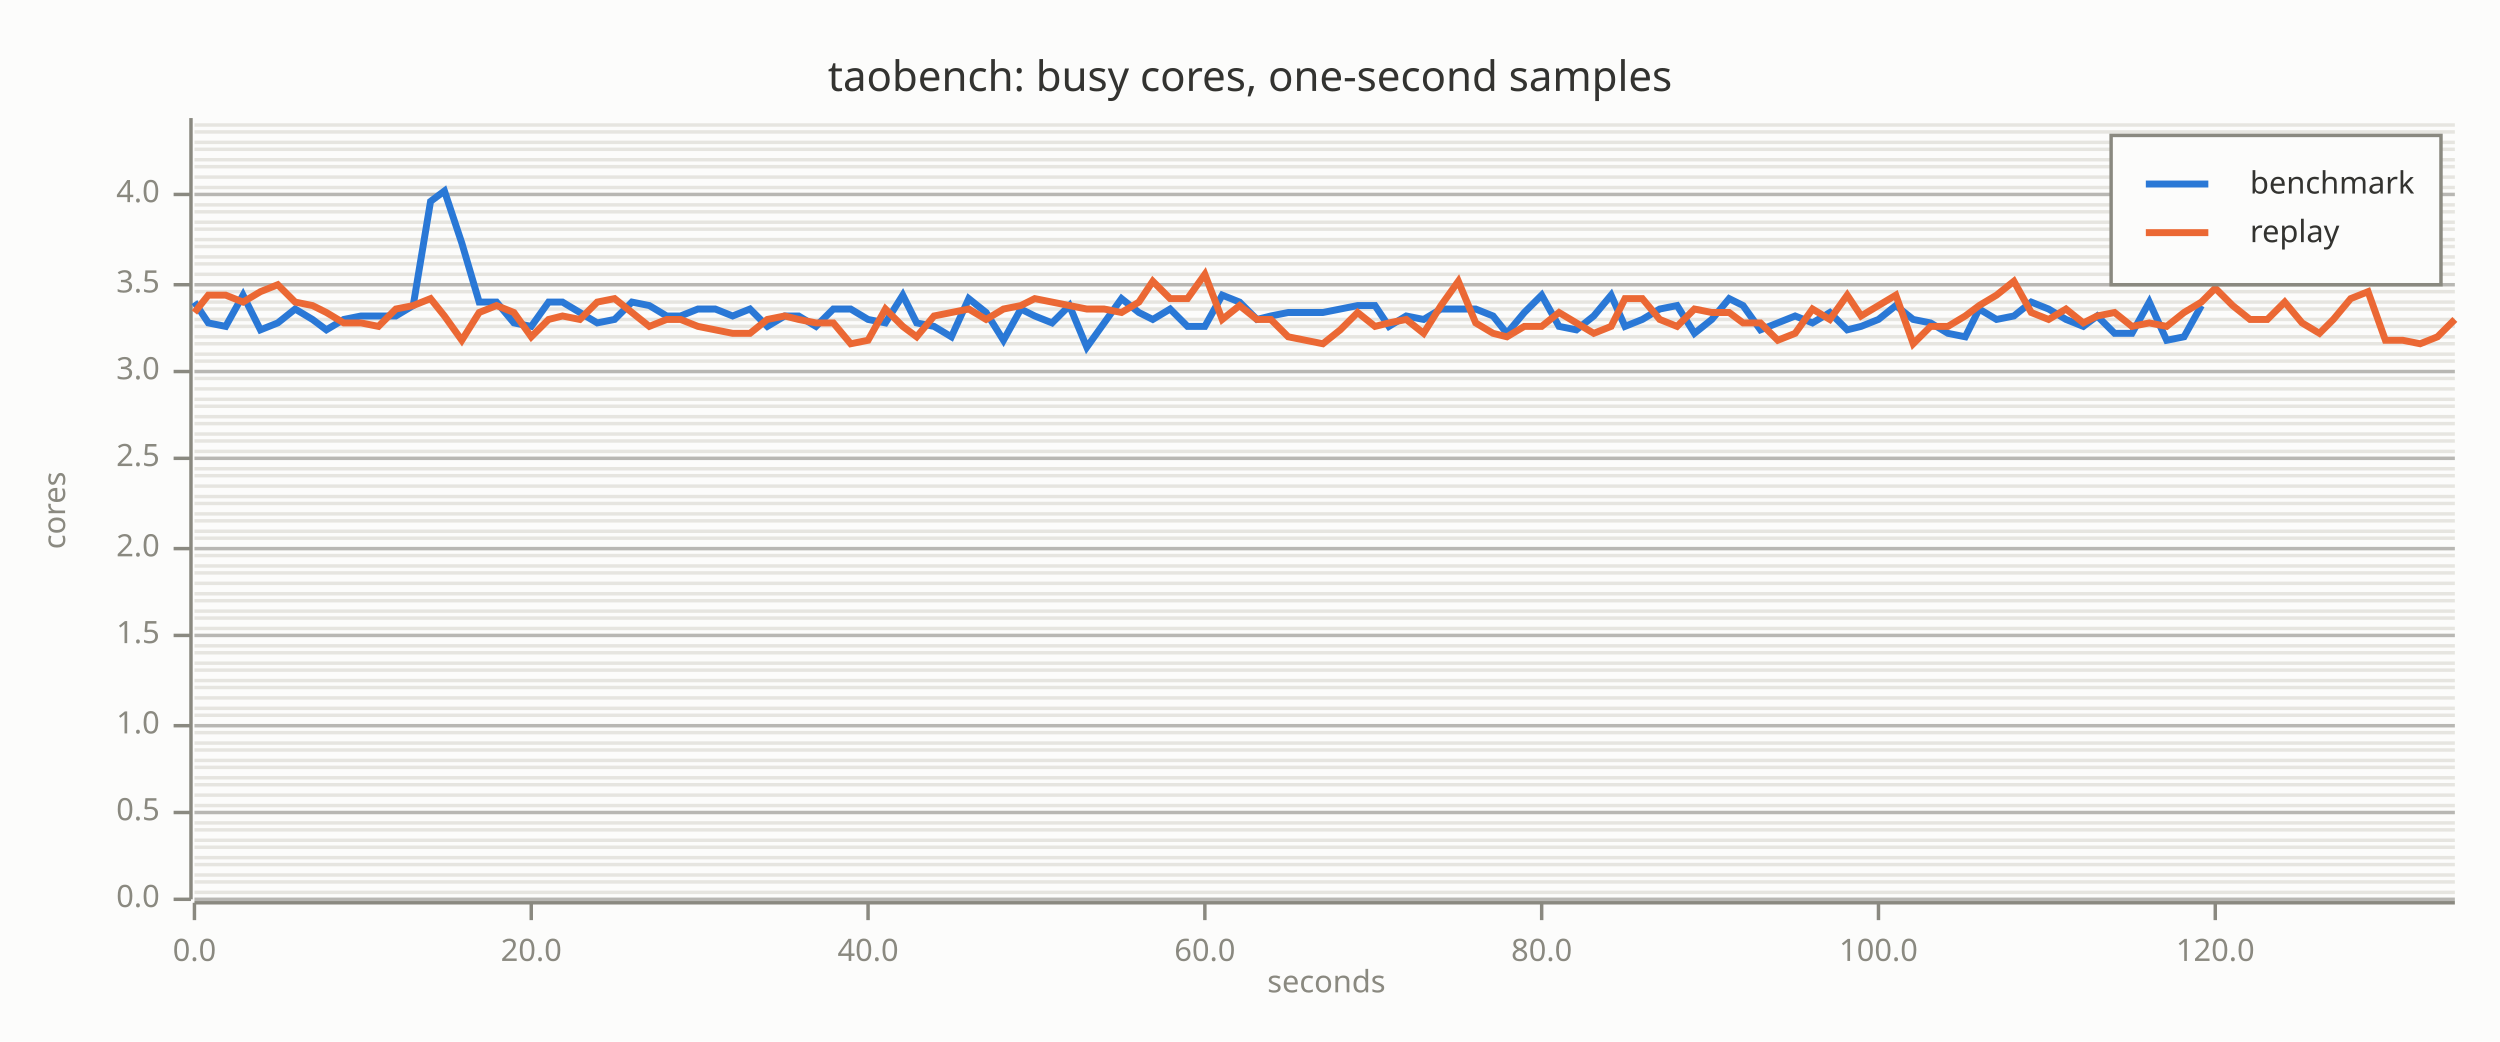
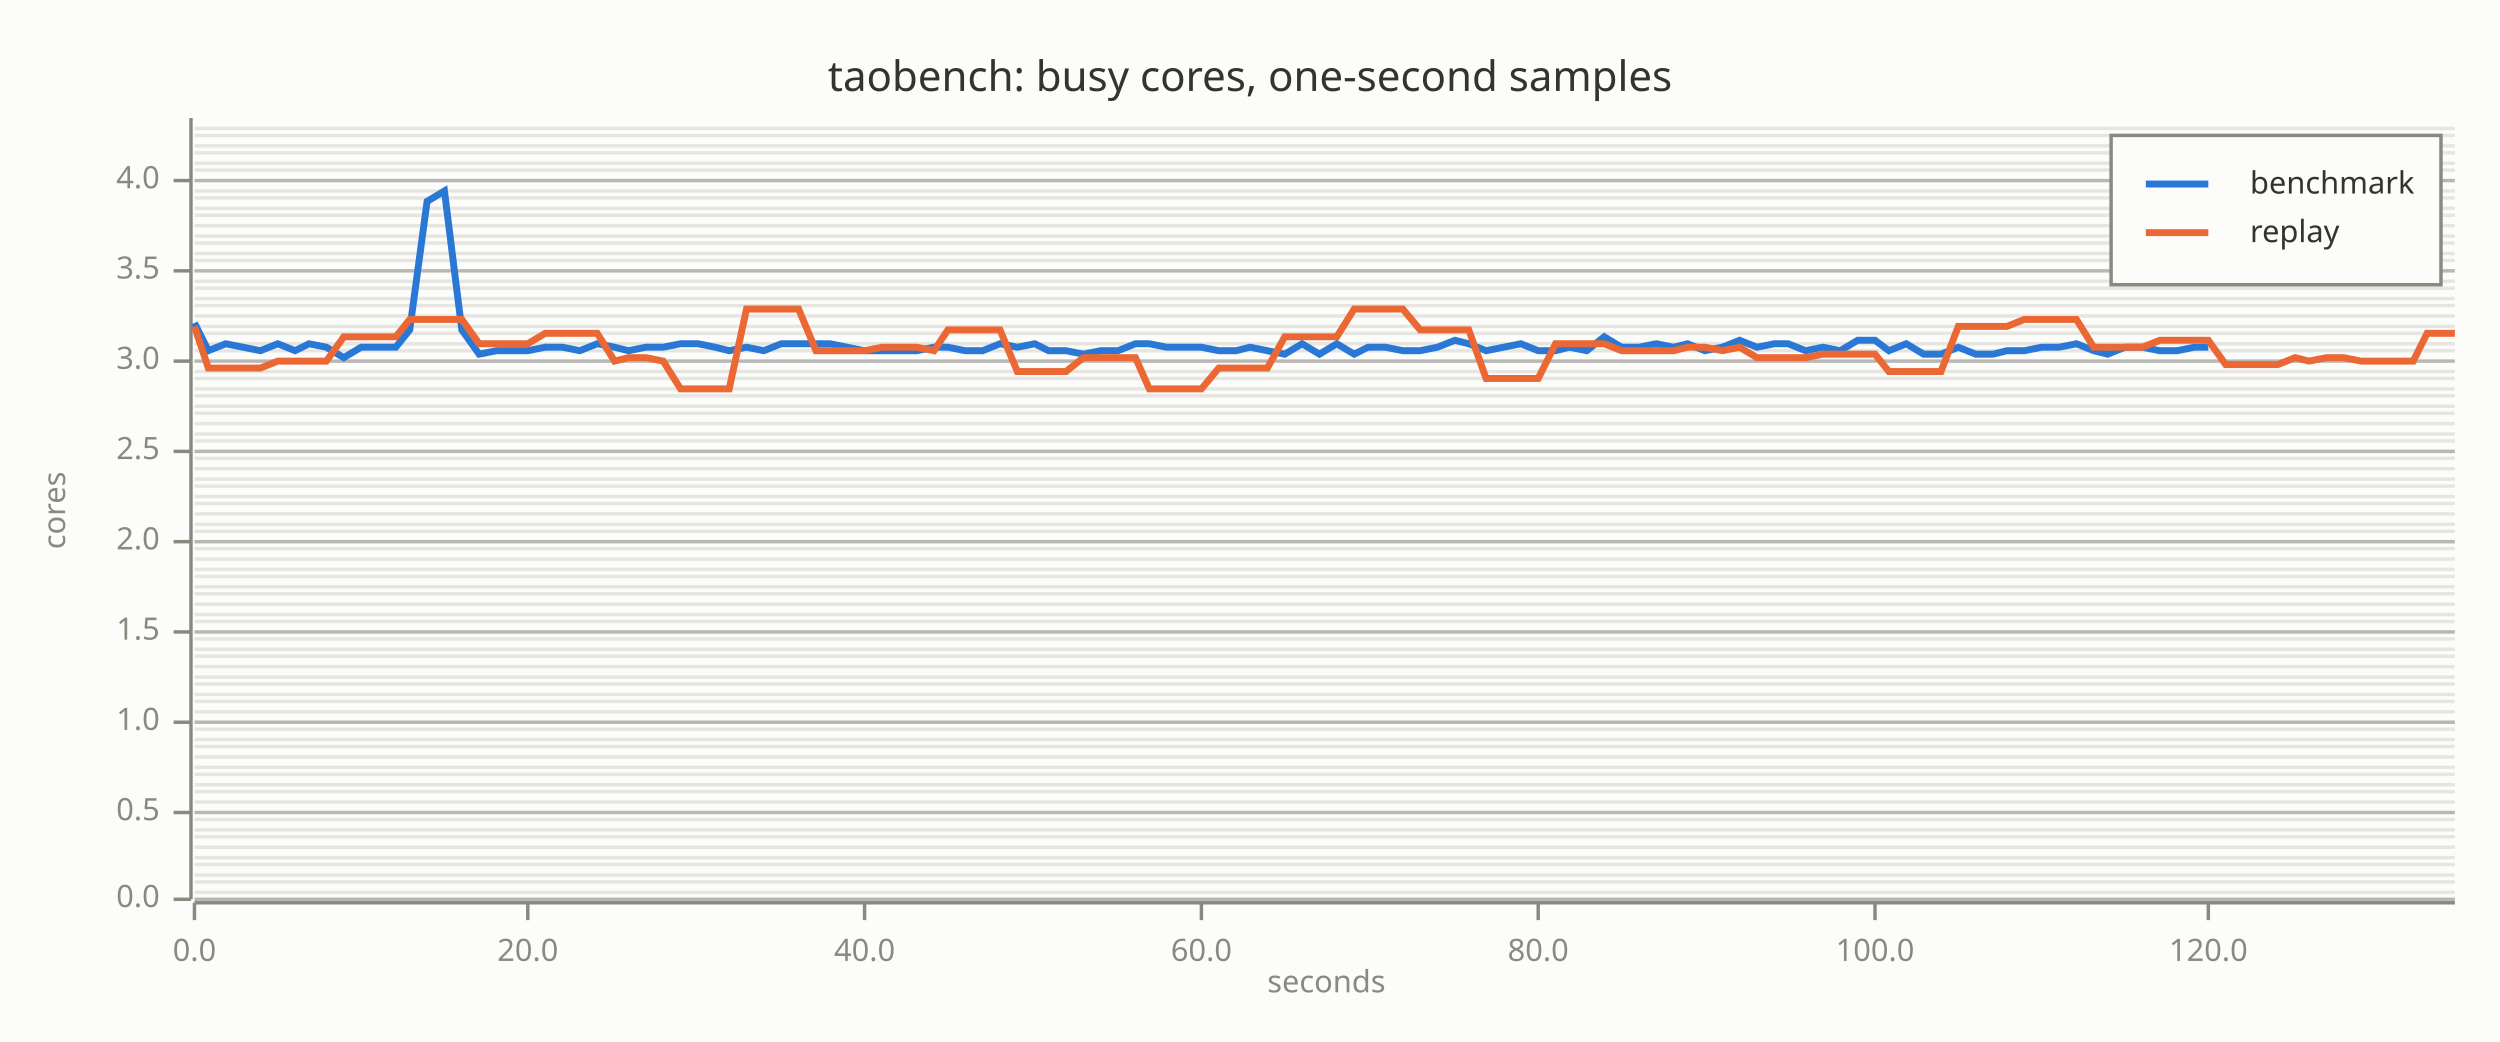
<svg xmlns="http://www.w3.org/2000/svg" width="720" height="300" viewBox="0 0 720 300">
  <rect x="0" y="0" width="720" height="300" opacity="1" fill="#FCFCFB" stroke="none" />
  <text x="360" y="17" dy="0.76em" text-anchor="middle" font-family="sans-serif" font-size="12.097" opacity="1" fill="#333330">
taobench: busy cores, one-second samples
</text>
  <line opacity="1" stroke="#E6E5E0" stroke-width="1" x1="56" y1="259" x2="707" y2="259" />
  <line opacity="1" stroke="#E6E5E0" stroke-width="1" x1="56" y1="257" x2="707" y2="257" />
  <line opacity="1" stroke="#E6E5E0" stroke-width="1" x1="56" y1="254" x2="707" y2="254" />
  <line opacity="1" stroke="#E6E5E0" stroke-width="1" x1="56" y1="252" x2="707" y2="252" />
  <line opacity="1" stroke="#E6E5E0" stroke-width="1" x1="56" y1="249" x2="707" y2="249" />
  <line opacity="1" stroke="#E6E5E0" stroke-width="1" x1="56" y1="247" x2="707" y2="247" />
  <line opacity="1" stroke="#E6E5E0" stroke-width="1" x1="56" y1="244" x2="707" y2="244" />
-   <line opacity="1" stroke="#E6E5E0" stroke-width="1" x1="56" y1="242" x2="707" y2="242" />
+   <line opacity="1" stroke="#E6E5E0" stroke-width="1" x1="56" y1="241" x2="707" y2="241" />
  <line opacity="1" stroke="#E6E5E0" stroke-width="1" x1="56" y1="239" x2="707" y2="239" />
-   <line opacity="1" stroke="#E6E5E0" stroke-width="1" x1="56" y1="237" x2="707" y2="237" />
+   <line opacity="1" stroke="#E6E5E0" stroke-width="1" x1="56" y1="236" x2="707" y2="236" />
  <line opacity="1" stroke="#E6E5E0" stroke-width="1" x1="56" y1="234" x2="707" y2="234" />
-   <line opacity="1" stroke="#E6E5E0" stroke-width="1" x1="56" y1="232" x2="707" y2="232" />
-   <line opacity="1" stroke="#E6E5E0" stroke-width="1" x1="56" y1="229" x2="707" y2="229" />
+   <line opacity="1" stroke="#E6E5E0" stroke-width="1" x1="56" y1="231" x2="707" y2="231" />
+   <line opacity="1" stroke="#E6E5E0" stroke-width="1" x1="56" y1="228" x2="707" y2="228" />
  <line opacity="1" stroke="#E6E5E0" stroke-width="1" x1="56" y1="226" x2="707" y2="226" />
-   <line opacity="1" stroke="#E6E5E0" stroke-width="1" x1="56" y1="224" x2="707" y2="224" />
+   <line opacity="1" stroke="#E6E5E0" stroke-width="1" x1="56" y1="223" x2="707" y2="223" />
  <line opacity="1" stroke="#E6E5E0" stroke-width="1" x1="56" y1="221" x2="707" y2="221" />
-   <line opacity="1" stroke="#E6E5E0" stroke-width="1" x1="56" y1="219" x2="707" y2="219" />
-   <line opacity="1" stroke="#E6E5E0" stroke-width="1" x1="56" y1="216" x2="707" y2="216" />
-   <line opacity="1" stroke="#E6E5E0" stroke-width="1" x1="56" y1="214" x2="707" y2="214" />
-   <line opacity="1" stroke="#E6E5E0" stroke-width="1" x1="56" y1="211" x2="707" y2="211" />
-   <line opacity="1" stroke="#E6E5E0" stroke-width="1" x1="56" y1="209" x2="707" y2="209" />
-   <line opacity="1" stroke="#E6E5E0" stroke-width="1" x1="56" y1="206" x2="707" y2="206" />
-   <line opacity="1" stroke="#E6E5E0" stroke-width="1" x1="56" y1="204" x2="707" y2="204" />
-   <line opacity="1" stroke="#E6E5E0" stroke-width="1" x1="56" y1="201" x2="707" y2="201" />
-   <line opacity="1" stroke="#E6E5E0" stroke-width="1" x1="56" y1="198" x2="707" y2="198" />
-   <line opacity="1" stroke="#E6E5E0" stroke-width="1" x1="56" y1="196" x2="707" y2="196" />
-   <line opacity="1" stroke="#E6E5E0" stroke-width="1" x1="56" y1="193" x2="707" y2="193" />
-   <line opacity="1" stroke="#E6E5E0" stroke-width="1" x1="56" y1="191" x2="707" y2="191" />
-   <line opacity="1" stroke="#E6E5E0" stroke-width="1" x1="56" y1="188" x2="707" y2="188" />
-   <line opacity="1" stroke="#E6E5E0" stroke-width="1" x1="56" y1="186" x2="707" y2="186" />
-   <line opacity="1" stroke="#E6E5E0" stroke-width="1" x1="56" y1="183" x2="707" y2="183" />
-   <line opacity="1" stroke="#E6E5E0" stroke-width="1" x1="56" y1="181" x2="707" y2="181" />
-   <line opacity="1" stroke="#E6E5E0" stroke-width="1" x1="56" y1="178" x2="707" y2="178" />
-   <line opacity="1" stroke="#E6E5E0" stroke-width="1" x1="56" y1="176" x2="707" y2="176" />
-   <line opacity="1" stroke="#E6E5E0" stroke-width="1" x1="56" y1="173" x2="707" y2="173" />
+   <line opacity="1" stroke="#E6E5E0" stroke-width="1" x1="56" y1="218" x2="707" y2="218" />
+   <line opacity="1" stroke="#E6E5E0" stroke-width="1" x1="56" y1="215" x2="707" y2="215" />
+   <line opacity="1" stroke="#E6E5E0" stroke-width="1" x1="56" y1="213" x2="707" y2="213" />
+   <line opacity="1" stroke="#E6E5E0" stroke-width="1" x1="56" y1="210" x2="707" y2="210" />
+   <line opacity="1" stroke="#E6E5E0" stroke-width="1" x1="56" y1="208" x2="707" y2="208" />
+   <line opacity="1" stroke="#E6E5E0" stroke-width="1" x1="56" y1="205" x2="707" y2="205" />
+   <line opacity="1" stroke="#E6E5E0" stroke-width="1" x1="56" y1="202" x2="707" y2="202" />
+   <line opacity="1" stroke="#E6E5E0" stroke-width="1" x1="56" y1="200" x2="707" y2="200" />
+   <line opacity="1" stroke="#E6E5E0" stroke-width="1" x1="56" y1="197" x2="707" y2="197" />
+   <line opacity="1" stroke="#E6E5E0" stroke-width="1" x1="56" y1="195" x2="707" y2="195" />
+   <line opacity="1" stroke="#E6E5E0" stroke-width="1" x1="56" y1="192" x2="707" y2="192" />
+   <line opacity="1" stroke="#E6E5E0" stroke-width="1" x1="56" y1="189" x2="707" y2="189" />
+   <line opacity="1" stroke="#E6E5E0" stroke-width="1" x1="56" y1="187" x2="707" y2="187" />
+   <line opacity="1" stroke="#E6E5E0" stroke-width="1" x1="56" y1="184" x2="707" y2="184" />
+   <line opacity="1" stroke="#E6E5E0" stroke-width="1" x1="56" y1="182" x2="707" y2="182" />
+   <line opacity="1" stroke="#E6E5E0" stroke-width="1" x1="56" y1="179" x2="707" y2="179" />
+   <line opacity="1" stroke="#E6E5E0" stroke-width="1" x1="56" y1="177" x2="707" y2="177" />
+   <line opacity="1" stroke="#E6E5E0" stroke-width="1" x1="56" y1="174" x2="707" y2="174" />
  <line opacity="1" stroke="#E6E5E0" stroke-width="1" x1="56" y1="171" x2="707" y2="171" />
-   <line opacity="1" stroke="#E6E5E0" stroke-width="1" x1="56" y1="168" x2="707" y2="168" />
-   <line opacity="1" stroke="#E6E5E0" stroke-width="1" x1="56" y1="165" x2="707" y2="165" />
-   <line opacity="1" stroke="#E6E5E0" stroke-width="1" x1="56" y1="163" x2="707" y2="163" />
-   <line opacity="1" stroke="#E6E5E0" stroke-width="1" x1="56" y1="160" x2="707" y2="160" />
+   <line opacity="1" stroke="#E6E5E0" stroke-width="1" x1="56" y1="169" x2="707" y2="169" />
+   <line opacity="1" stroke="#E6E5E0" stroke-width="1" x1="56" y1="166" x2="707" y2="166" />
+   <line opacity="1" stroke="#E6E5E0" stroke-width="1" x1="56" y1="164" x2="707" y2="164" />
+   <line opacity="1" stroke="#E6E5E0" stroke-width="1" x1="56" y1="161" x2="707" y2="161" />
  <line opacity="1" stroke="#E6E5E0" stroke-width="1" x1="56" y1="158" x2="707" y2="158" />
-   <line opacity="1" stroke="#E6E5E0" stroke-width="1" x1="56" y1="155" x2="707" y2="155" />
+   <line opacity="1" stroke="#E6E5E0" stroke-width="1" x1="56" y1="156" x2="707" y2="156" />
  <line opacity="1" stroke="#E6E5E0" stroke-width="1" x1="56" y1="153" x2="707" y2="153" />
-   <line opacity="1" stroke="#E6E5E0" stroke-width="1" x1="56" y1="150" x2="707" y2="150" />
+   <line opacity="1" stroke="#E6E5E0" stroke-width="1" x1="56" y1="151" x2="707" y2="151" />
  <line opacity="1" stroke="#E6E5E0" stroke-width="1" x1="56" y1="148" x2="707" y2="148" />
  <line opacity="1" stroke="#E6E5E0" stroke-width="1" x1="56" y1="145" x2="707" y2="145" />
  <line opacity="1" stroke="#E6E5E0" stroke-width="1" x1="56" y1="143" x2="707" y2="143" />
  <line opacity="1" stroke="#E6E5E0" stroke-width="1" x1="56" y1="140" x2="707" y2="140" />
-   <line opacity="1" stroke="#E6E5E0" stroke-width="1" x1="56" y1="137" x2="707" y2="137" />
+   <line opacity="1" stroke="#E6E5E0" stroke-width="1" x1="56" y1="138" x2="707" y2="138" />
  <line opacity="1" stroke="#E6E5E0" stroke-width="1" x1="56" y1="135" x2="707" y2="135" />
  <line opacity="1" stroke="#E6E5E0" stroke-width="1" x1="56" y1="132" x2="707" y2="132" />
  <line opacity="1" stroke="#E6E5E0" stroke-width="1" x1="56" y1="130" x2="707" y2="130" />
  <line opacity="1" stroke="#E6E5E0" stroke-width="1" x1="56" y1="127" x2="707" y2="127" />
  <line opacity="1" stroke="#E6E5E0" stroke-width="1" x1="56" y1="125" x2="707" y2="125" />
  <line opacity="1" stroke="#E6E5E0" stroke-width="1" x1="56" y1="122" x2="707" y2="122" />
-   <line opacity="1" stroke="#E6E5E0" stroke-width="1" x1="56" y1="120" x2="707" y2="120" />
+   <line opacity="1" stroke="#E6E5E0" stroke-width="1" x1="56" y1="119" x2="707" y2="119" />
  <line opacity="1" stroke="#E6E5E0" stroke-width="1" x1="56" y1="117" x2="707" y2="117" />
-   <line opacity="1" stroke="#E6E5E0" stroke-width="1" x1="56" y1="115" x2="707" y2="115" />
+   <line opacity="1" stroke="#E6E5E0" stroke-width="1" x1="56" y1="114" x2="707" y2="114" />
  <line opacity="1" stroke="#E6E5E0" stroke-width="1" x1="56" y1="112" x2="707" y2="112" />
  <line opacity="1" stroke="#E6E5E0" stroke-width="1" x1="56" y1="109" x2="707" y2="109" />
  <line opacity="1" stroke="#E6E5E0" stroke-width="1" x1="56" y1="107" x2="707" y2="107" />
  <line opacity="1" stroke="#E6E5E0" stroke-width="1" x1="56" y1="104" x2="707" y2="104" />
-   <line opacity="1" stroke="#E6E5E0" stroke-width="1" x1="56" y1="102" x2="707" y2="102" />
+   <line opacity="1" stroke="#E6E5E0" stroke-width="1" x1="56" y1="101" x2="707" y2="101" />
  <line opacity="1" stroke="#E6E5E0" stroke-width="1" x1="56" y1="99" x2="707" y2="99" />
-   <line opacity="1" stroke="#E6E5E0" stroke-width="1" x1="56" y1="97" x2="707" y2="97" />
+   <line opacity="1" stroke="#E6E5E0" stroke-width="1" x1="56" y1="96" x2="707" y2="96" />
  <line opacity="1" stroke="#E6E5E0" stroke-width="1" x1="56" y1="94" x2="707" y2="94" />
-   <line opacity="1" stroke="#E6E5E0" stroke-width="1" x1="56" y1="92" x2="707" y2="92" />
-   <line opacity="1" stroke="#E6E5E0" stroke-width="1" x1="56" y1="89" x2="707" y2="89" />
-   <line opacity="1" stroke="#E6E5E0" stroke-width="1" x1="56" y1="87" x2="707" y2="87" />
-   <line opacity="1" stroke="#E6E5E0" stroke-width="1" x1="56" y1="84" x2="707" y2="84" />
-   <line opacity="1" stroke="#E6E5E0" stroke-width="1" x1="56" y1="82" x2="707" y2="82" />
-   <line opacity="1" stroke="#E6E5E0" stroke-width="1" x1="56" y1="79" x2="707" y2="79" />
-   <line opacity="1" stroke="#E6E5E0" stroke-width="1" x1="56" y1="76" x2="707" y2="76" />
-   <line opacity="1" stroke="#E6E5E0" stroke-width="1" x1="56" y1="74" x2="707" y2="74" />
-   <line opacity="1" stroke="#E6E5E0" stroke-width="1" x1="56" y1="71" x2="707" y2="71" />
-   <line opacity="1" stroke="#E6E5E0" stroke-width="1" x1="56" y1="69" x2="707" y2="69" />
-   <line opacity="1" stroke="#E6E5E0" stroke-width="1" x1="56" y1="66" x2="707" y2="66" />
-   <line opacity="1" stroke="#E6E5E0" stroke-width="1" x1="56" y1="64" x2="707" y2="64" />
-   <line opacity="1" stroke="#E6E5E0" stroke-width="1" x1="56" y1="61" x2="707" y2="61" />
-   <line opacity="1" stroke="#E6E5E0" stroke-width="1" x1="56" y1="59" x2="707" y2="59" />
-   <line opacity="1" stroke="#E6E5E0" stroke-width="1" x1="56" y1="56" x2="707" y2="56" />
-   <line opacity="1" stroke="#E6E5E0" stroke-width="1" x1="56" y1="54" x2="707" y2="54" />
-   <line opacity="1" stroke="#E6E5E0" stroke-width="1" x1="56" y1="51" x2="707" y2="51" />
-   <line opacity="1" stroke="#E6E5E0" stroke-width="1" x1="56" y1="48" x2="707" y2="48" />
-   <line opacity="1" stroke="#E6E5E0" stroke-width="1" x1="56" y1="46" x2="707" y2="46" />
-   <line opacity="1" stroke="#E6E5E0" stroke-width="1" x1="56" y1="43" x2="707" y2="43" />
-   <line opacity="1" stroke="#E6E5E0" stroke-width="1" x1="56" y1="41" x2="707" y2="41" />
-   <line opacity="1" stroke="#E6E5E0" stroke-width="1" x1="56" y1="38" x2="707" y2="38" />
-   <line opacity="1" stroke="#E6E5E0" stroke-width="1" x1="56" y1="36" x2="707" y2="36" />
+   <line opacity="1" stroke="#E6E5E0" stroke-width="1" x1="56" y1="91" x2="707" y2="91" />
+   <line opacity="1" stroke="#E6E5E0" stroke-width="1" x1="56" y1="88" x2="707" y2="88" />
+   <line opacity="1" stroke="#E6E5E0" stroke-width="1" x1="56" y1="86" x2="707" y2="86" />
+   <line opacity="1" stroke="#E6E5E0" stroke-width="1" x1="56" y1="83" x2="707" y2="83" />
+   <line opacity="1" stroke="#E6E5E0" stroke-width="1" x1="56" y1="81" x2="707" y2="81" />
+   <line opacity="1" stroke="#E6E5E0" stroke-width="1" x1="56" y1="78" x2="707" y2="78" />
+   <line opacity="1" stroke="#E6E5E0" stroke-width="1" x1="56" y1="75" x2="707" y2="75" />
+   <line opacity="1" stroke="#E6E5E0" stroke-width="1" x1="56" y1="73" x2="707" y2="73" />
+   <line opacity="1" stroke="#E6E5E0" stroke-width="1" x1="56" y1="70" x2="707" y2="70" />
+   <line opacity="1" stroke="#E6E5E0" stroke-width="1" x1="56" y1="68" x2="707" y2="68" />
+   <line opacity="1" stroke="#E6E5E0" stroke-width="1" x1="56" y1="65" x2="707" y2="65" />
+   <line opacity="1" stroke="#E6E5E0" stroke-width="1" x1="56" y1="62" x2="707" y2="62" />
+   <line opacity="1" stroke="#E6E5E0" stroke-width="1" x1="56" y1="60" x2="707" y2="60" />
+   <line opacity="1" stroke="#E6E5E0" stroke-width="1" x1="56" y1="57" x2="707" y2="57" />
+   <line opacity="1" stroke="#E6E5E0" stroke-width="1" x1="56" y1="55" x2="707" y2="55" />
+   <line opacity="1" stroke="#E6E5E0" stroke-width="1" x1="56" y1="52" x2="707" y2="52" />
+   <line opacity="1" stroke="#E6E5E0" stroke-width="1" x1="56" y1="49" x2="707" y2="49" />
+   <line opacity="1" stroke="#E6E5E0" stroke-width="1" x1="56" y1="47" x2="707" y2="47" />
+   <line opacity="1" stroke="#E6E5E0" stroke-width="1" x1="56" y1="44" x2="707" y2="44" />
+   <line opacity="1" stroke="#E6E5E0" stroke-width="1" x1="56" y1="42" x2="707" y2="42" />
+   <line opacity="1" stroke="#E6E5E0" stroke-width="1" x1="56" y1="39" x2="707" y2="39" />
+   <line opacity="1" stroke="#E6E5E0" stroke-width="1" x1="56" y1="37" x2="707" y2="37" />
  <text x="12" y="147" dy="0.76em" text-anchor="middle" font-family="sans-serif" font-size="8.871" opacity="1" fill="#8A8980" transform="rotate(270, 12, 147)">
cores
</text>
  <text x="382" y="288" dy="-0.5ex" text-anchor="middle" font-family="sans-serif" font-size="8.871" opacity="1" fill="#8A8980">
seconds
</text>
  <line opacity="0.2" stroke="#000000" stroke-width="1" x1="56" y1="259" x2="707" y2="259" />
  <line opacity="0.2" stroke="#000000" stroke-width="1" x1="56" y1="234" x2="707" y2="234" />
-   <line opacity="0.2" stroke="#000000" stroke-width="1" x1="56" y1="209" x2="707" y2="209" />
-   <line opacity="0.2" stroke="#000000" stroke-width="1" x1="56" y1="183" x2="707" y2="183" />
-   <line opacity="0.2" stroke="#000000" stroke-width="1" x1="56" y1="158" x2="707" y2="158" />
-   <line opacity="0.2" stroke="#000000" stroke-width="1" x1="56" y1="132" x2="707" y2="132" />
-   <line opacity="0.2" stroke="#000000" stroke-width="1" x1="56" y1="107" x2="707" y2="107" />
-   <line opacity="0.2" stroke="#000000" stroke-width="1" x1="56" y1="82" x2="707" y2="82" />
-   <line opacity="0.2" stroke="#000000" stroke-width="1" x1="56" y1="56" x2="707" y2="56" />
+   <line opacity="0.2" stroke="#000000" stroke-width="1" x1="56" y1="208" x2="707" y2="208" />
+   <line opacity="0.2" stroke="#000000" stroke-width="1" x1="56" y1="182" x2="707" y2="182" />
+   <line opacity="0.2" stroke="#000000" stroke-width="1" x1="56" y1="156" x2="707" y2="156" />
+   <line opacity="0.2" stroke="#000000" stroke-width="1" x1="56" y1="130" x2="707" y2="130" />
+   <line opacity="0.2" stroke="#000000" stroke-width="1" x1="56" y1="104" x2="707" y2="104" />
+   <line opacity="0.2" stroke="#000000" stroke-width="1" x1="56" y1="78" x2="707" y2="78" />
+   <line opacity="0.2" stroke="#000000" stroke-width="1" x1="56" y1="52" x2="707" y2="52" />
  <polyline fill="none" opacity="1" stroke="#8A8980" stroke-width="1" points="55,34 55,259 " />
  <text x="46" y="259" dy="0.5ex" text-anchor="end" font-family="sans-serif" font-size="8.871" opacity="1" fill="#8A8980">
0.0
</text>
  <polyline fill="none" opacity="1" stroke="#8A8980" stroke-width="1" points="50,259 55,259 " />
  <text x="46" y="234" dy="0.5ex" text-anchor="end" font-family="sans-serif" font-size="8.871" opacity="1" fill="#8A8980">
0.5
</text>
  <polyline fill="none" opacity="1" stroke="#8A8980" stroke-width="1" points="50,234 55,234 " />
-   <text x="46" y="209" dy="0.5ex" text-anchor="end" font-family="sans-serif" font-size="8.871" opacity="1" fill="#8A8980">
+   <text x="46" y="208" dy="0.5ex" text-anchor="end" font-family="sans-serif" font-size="8.871" opacity="1" fill="#8A8980">
1.0
</text>
-   <polyline fill="none" opacity="1" stroke="#8A8980" stroke-width="1" points="50,209 55,209 " />
-   <text x="46" y="183" dy="0.5ex" text-anchor="end" font-family="sans-serif" font-size="8.871" opacity="1" fill="#8A8980">
+   <polyline fill="none" opacity="1" stroke="#8A8980" stroke-width="1" points="50,208 55,208 " />
+   <text x="46" y="182" dy="0.5ex" text-anchor="end" font-family="sans-serif" font-size="8.871" opacity="1" fill="#8A8980">
1.5
</text>
-   <polyline fill="none" opacity="1" stroke="#8A8980" stroke-width="1" points="50,183 55,183 " />
-   <text x="46" y="158" dy="0.5ex" text-anchor="end" font-family="sans-serif" font-size="8.871" opacity="1" fill="#8A8980">
+   <polyline fill="none" opacity="1" stroke="#8A8980" stroke-width="1" points="50,182 55,182 " />
+   <text x="46" y="156" dy="0.5ex" text-anchor="end" font-family="sans-serif" font-size="8.871" opacity="1" fill="#8A8980">
2.0
</text>
-   <polyline fill="none" opacity="1" stroke="#8A8980" stroke-width="1" points="50,158 55,158 " />
-   <text x="46" y="132" dy="0.5ex" text-anchor="end" font-family="sans-serif" font-size="8.871" opacity="1" fill="#8A8980">
+   <polyline fill="none" opacity="1" stroke="#8A8980" stroke-width="1" points="50,156 55,156 " />
+   <text x="46" y="130" dy="0.5ex" text-anchor="end" font-family="sans-serif" font-size="8.871" opacity="1" fill="#8A8980">
2.5
</text>
-   <polyline fill="none" opacity="1" stroke="#8A8980" stroke-width="1" points="50,132 55,132 " />
-   <text x="46" y="107" dy="0.5ex" text-anchor="end" font-family="sans-serif" font-size="8.871" opacity="1" fill="#8A8980">
+   <polyline fill="none" opacity="1" stroke="#8A8980" stroke-width="1" points="50,130 55,130 " />
+   <text x="46" y="104" dy="0.5ex" text-anchor="end" font-family="sans-serif" font-size="8.871" opacity="1" fill="#8A8980">
3.0
</text>
-   <polyline fill="none" opacity="1" stroke="#8A8980" stroke-width="1" points="50,107 55,107 " />
-   <text x="46" y="82" dy="0.5ex" text-anchor="end" font-family="sans-serif" font-size="8.871" opacity="1" fill="#8A8980">
+   <polyline fill="none" opacity="1" stroke="#8A8980" stroke-width="1" points="50,104 55,104 " />
+   <text x="46" y="78" dy="0.5ex" text-anchor="end" font-family="sans-serif" font-size="8.871" opacity="1" fill="#8A8980">
3.5
</text>
-   <polyline fill="none" opacity="1" stroke="#8A8980" stroke-width="1" points="50,82 55,82 " />
-   <text x="46" y="56" dy="0.5ex" text-anchor="end" font-family="sans-serif" font-size="8.871" opacity="1" fill="#8A8980">
+   <polyline fill="none" opacity="1" stroke="#8A8980" stroke-width="1" points="50,78 55,78 " />
+   <text x="46" y="52" dy="0.5ex" text-anchor="end" font-family="sans-serif" font-size="8.871" opacity="1" fill="#8A8980">
4.0
</text>
-   <polyline fill="none" opacity="1" stroke="#8A8980" stroke-width="1" points="50,56 55,56 " />
+   <polyline fill="none" opacity="1" stroke="#8A8980" stroke-width="1" points="50,52 55,52 " />
  <polyline fill="none" opacity="1" stroke="#8A8980" stroke-width="1" points="56,260 707,260 " />
  <text x="56" y="270" dy="0.76em" text-anchor="middle" font-family="sans-serif" font-size="8.871" opacity="1" fill="#8A8980">
0.0
</text>
  <polyline fill="none" opacity="1" stroke="#8A8980" stroke-width="1" points="56,260 56,265 " />
-   <text x="153" y="270" dy="0.76em" text-anchor="middle" font-family="sans-serif" font-size="8.871" opacity="1" fill="#8A8980">
+   <text x="152" y="270" dy="0.76em" text-anchor="middle" font-family="sans-serif" font-size="8.871" opacity="1" fill="#8A8980">
20.0
</text>
-   <polyline fill="none" opacity="1" stroke="#8A8980" stroke-width="1" points="153,260 153,265 " />
-   <text x="250" y="270" dy="0.76em" text-anchor="middle" font-family="sans-serif" font-size="8.871" opacity="1" fill="#8A8980">
+   <polyline fill="none" opacity="1" stroke="#8A8980" stroke-width="1" points="152,260 152,265 " />
+   <text x="249" y="270" dy="0.76em" text-anchor="middle" font-family="sans-serif" font-size="8.871" opacity="1" fill="#8A8980">
40.0
</text>
-   <polyline fill="none" opacity="1" stroke="#8A8980" stroke-width="1" points="250,260 250,265 " />
-   <text x="347" y="270" dy="0.76em" text-anchor="middle" font-family="sans-serif" font-size="8.871" opacity="1" fill="#8A8980">
+   <polyline fill="none" opacity="1" stroke="#8A8980" stroke-width="1" points="249,260 249,265 " />
+   <text x="346" y="270" dy="0.76em" text-anchor="middle" font-family="sans-serif" font-size="8.871" opacity="1" fill="#8A8980">
60.0
</text>
-   <polyline fill="none" opacity="1" stroke="#8A8980" stroke-width="1" points="347,260 347,265 " />
-   <text x="444" y="270" dy="0.76em" text-anchor="middle" font-family="sans-serif" font-size="8.871" opacity="1" fill="#8A8980">
+   <polyline fill="none" opacity="1" stroke="#8A8980" stroke-width="1" points="346,260 346,265 " />
+   <text x="443" y="270" dy="0.76em" text-anchor="middle" font-family="sans-serif" font-size="8.871" opacity="1" fill="#8A8980">
80.0
</text>
-   <polyline fill="none" opacity="1" stroke="#8A8980" stroke-width="1" points="444,260 444,265 " />
-   <text x="541" y="270" dy="0.76em" text-anchor="middle" font-family="sans-serif" font-size="8.871" opacity="1" fill="#8A8980">
+   <polyline fill="none" opacity="1" stroke="#8A8980" stroke-width="1" points="443,260 443,265 " />
+   <text x="540" y="270" dy="0.76em" text-anchor="middle" font-family="sans-serif" font-size="8.871" opacity="1" fill="#8A8980">
100.0
</text>
-   <polyline fill="none" opacity="1" stroke="#8A8980" stroke-width="1" points="541,260 541,265 " />
-   <text x="638" y="270" dy="0.76em" text-anchor="middle" font-family="sans-serif" font-size="8.871" opacity="1" fill="#8A8980">
+   <polyline fill="none" opacity="1" stroke="#8A8980" stroke-width="1" points="540,260 540,265 " />
+   <text x="636" y="270" dy="0.76em" text-anchor="middle" font-family="sans-serif" font-size="8.871" opacity="1" fill="#8A8980">
120.0
</text>
-   <polyline fill="none" opacity="1" stroke="#8A8980" stroke-width="1" points="638,260 638,265 " />
-   <polyline fill="none" opacity="1" stroke="#2A78D6" stroke-width="2" points="56,87 60,93 65,94 70,85 75,95 80,93 85,89 90,92 94,95 99,92 104,91 109,91 114,91 119,88 124,58 128,55 133,70 138,87 143,87 148,93 153,94 158,87 162,87 167,90 172,93 177,92 182,87 187,88 192,91 196,91 201,89 206,89 211,91 216,89 221,94 226,91 230,91 235,94 240,89 245,89 250,92 255,93 260,85 264,93 269,94 274,97 279,86 284,90 289,98 294,89 298,91 303,93 308,88 313,100 318,93 323,86 328,90 332,92 337,89 342,94 347,94 352,85 357,87 362,92 366,91 371,90 376,90 381,90 386,89 391,88 396,88 400,94 405,91 410,92 415,89 420,89 425,89 430,91 434,96 439,90 444,85 449,94 454,95 459,91 464,85 468,94 473,92 478,89 483,88 488,96 493,92 498,86 502,88 507,95 512,93 517,91 522,93 527,90 532,95 536,94 541,92 546,88 551,92 556,93 561,96 566,97 570,89 575,92 580,91 585,87 590,89 595,92 600,94 604,91 609,96 614,96 619,87 624,98 629,97 634,88 " />
-   <polyline fill="none" opacity="1" stroke="#EB6834" stroke-width="2" points="56,90 60,85 65,85 70,87 75,84 80,82 85,87 90,88 94,90 99,93 104,93 109,94 114,89 119,88 124,86 128,91 133,98 138,90 143,88 148,90 153,97 158,92 162,91 167,92 172,87 177,86 182,90 187,94 192,92 196,92 201,94 206,95 211,96 216,96 221,92 226,91 230,92 235,93 240,93 245,99 250,98 255,89 260,94 264,97 269,91 274,90 279,89 284,92 289,89 294,88 298,86 303,87 308,88 313,89 318,89 323,90 328,87 332,81 337,86 342,86 347,79 352,92 357,88 362,92 366,92 371,97 376,98 381,99 386,95 391,90 396,94 400,93 405,92 410,96 415,88 420,81 425,93 430,96 434,97 439,94 444,94 449,90 454,93 459,96 464,94 468,86 473,86 478,92 483,94 488,89 493,90 498,90 502,93 507,93 512,98 517,96 522,89 527,92 532,85 536,91 541,88 546,85 551,99 556,94 561,94 566,91 570,88 575,85 580,81 585,90 590,92 595,89 600,93 604,91 609,90 614,94 619,93 624,94 629,90 634,87 638,83 643,88 648,92 653,92 658,87 663,93 668,96 672,92 677,86 682,84 687,98 692,98 697,99 702,97 707,92 " />
+   <polyline fill="none" opacity="1" stroke="#8A8980" stroke-width="1" points="636,260 636,265 " />
+   <polyline fill="none" opacity="1" stroke="#2A78D6" stroke-width="2" points="56,93 60,101 65,99 70,100 75,101 80,99 85,101 89,99 94,100 99,103 104,100 109,100 114,100 118,95 123,58 128,55 133,95 138,102 143,101 147,101 152,101 157,100 162,100 167,101 172,99 177,100 181,101 186,100 191,100 196,99 201,99 206,100 210,101 215,100 220,101 225,99 230,99 235,99 239,99 244,100 249,101 254,101 259,101 264,101 269,100 273,100 278,101 283,101 288,99 293,100 298,99 302,101 307,101 312,102 317,101 322,101 327,99 331,99 336,100 341,100 346,100 351,101 356,101 360,100 365,101 370,102 375,99 380,102 385,99 390,102 394,100 399,100 404,101 409,101 414,100 419,98 423,99 428,101 433,100 438,99 443,101 448,101 452,100 457,101 462,97 467,100 472,100 477,99 482,100 486,99 491,101 496,100 501,98 506,100 511,99 515,99 520,101 525,100 530,101 535,98 540,98 544,101 549,99 554,102 559,102 564,100 569,102 574,102 578,101 583,101 588,100 593,100 598,99 603,101 607,102 612,100 617,100 622,101 627,101 632,100 636,100 " />
+   <polyline fill="none" opacity="1" stroke="#EB6834" stroke-width="2" points="56,94 60,106 65,106 70,106 75,106 80,104 85,104 89,104 94,104 99,97 104,97 109,97 114,97 118,92 123,92 128,92 133,92 138,99 143,99 147,99 152,99 157,96 162,96 167,96 172,96 177,104 181,103 186,103 191,104 196,112 201,112 206,112 210,112 215,89 220,89 225,89 230,89 235,101 239,101 244,101 249,101 254,100 259,100 264,100 269,101 273,95 278,95 283,95 288,95 293,107 298,107 302,107 307,107 312,103 317,103 322,103 327,103 331,112 336,112 341,112 346,112 351,106 356,106 360,106 365,106 370,97 375,97 380,97 385,97 390,89 394,89 399,89 404,89 409,95 414,95 419,95 423,95 428,109 433,109 438,109 443,109 448,99 452,99 457,99 462,99 467,101 472,101 477,101 482,101 486,100 491,100 496,101 501,100 506,103 511,103 515,103 520,103 525,102 530,102 535,102 540,102 544,107 549,107 554,107 559,107 564,94 569,94 574,94 578,94 583,92 588,92 593,92 598,92 603,100 607,100 612,100 617,100 622,98 627,98 632,98 636,98 641,105 646,105 651,105 656,105 661,103 665,104 670,103 675,103 680,104 685,104 690,104 695,104 699,96 704,96 707,96 " />
  <rect x="608" y="39" width="95" height="43" opacity="1" fill="#FCFCFB" stroke="none" />
  <rect x="608" y="39" width="95" height="43" opacity="1" fill="none" stroke="#8A8980" />
  <text x="648" y="49" dy="0.76em" text-anchor="start" font-family="sans-serif" font-size="8.871" opacity="1" fill="#333330">
benchmark
</text>
  <text x="648" y="63" dy="0.76em" text-anchor="start" font-family="sans-serif" font-size="8.871" opacity="1" fill="#333330">
replay
</text>
  <polyline fill="none" opacity="1" stroke="#2A78D6" stroke-width="2" points="618,53 636,53 " />
  <polyline fill="none" opacity="1" stroke="#EB6834" stroke-width="2" points="618,67 636,67 " />
</svg>
